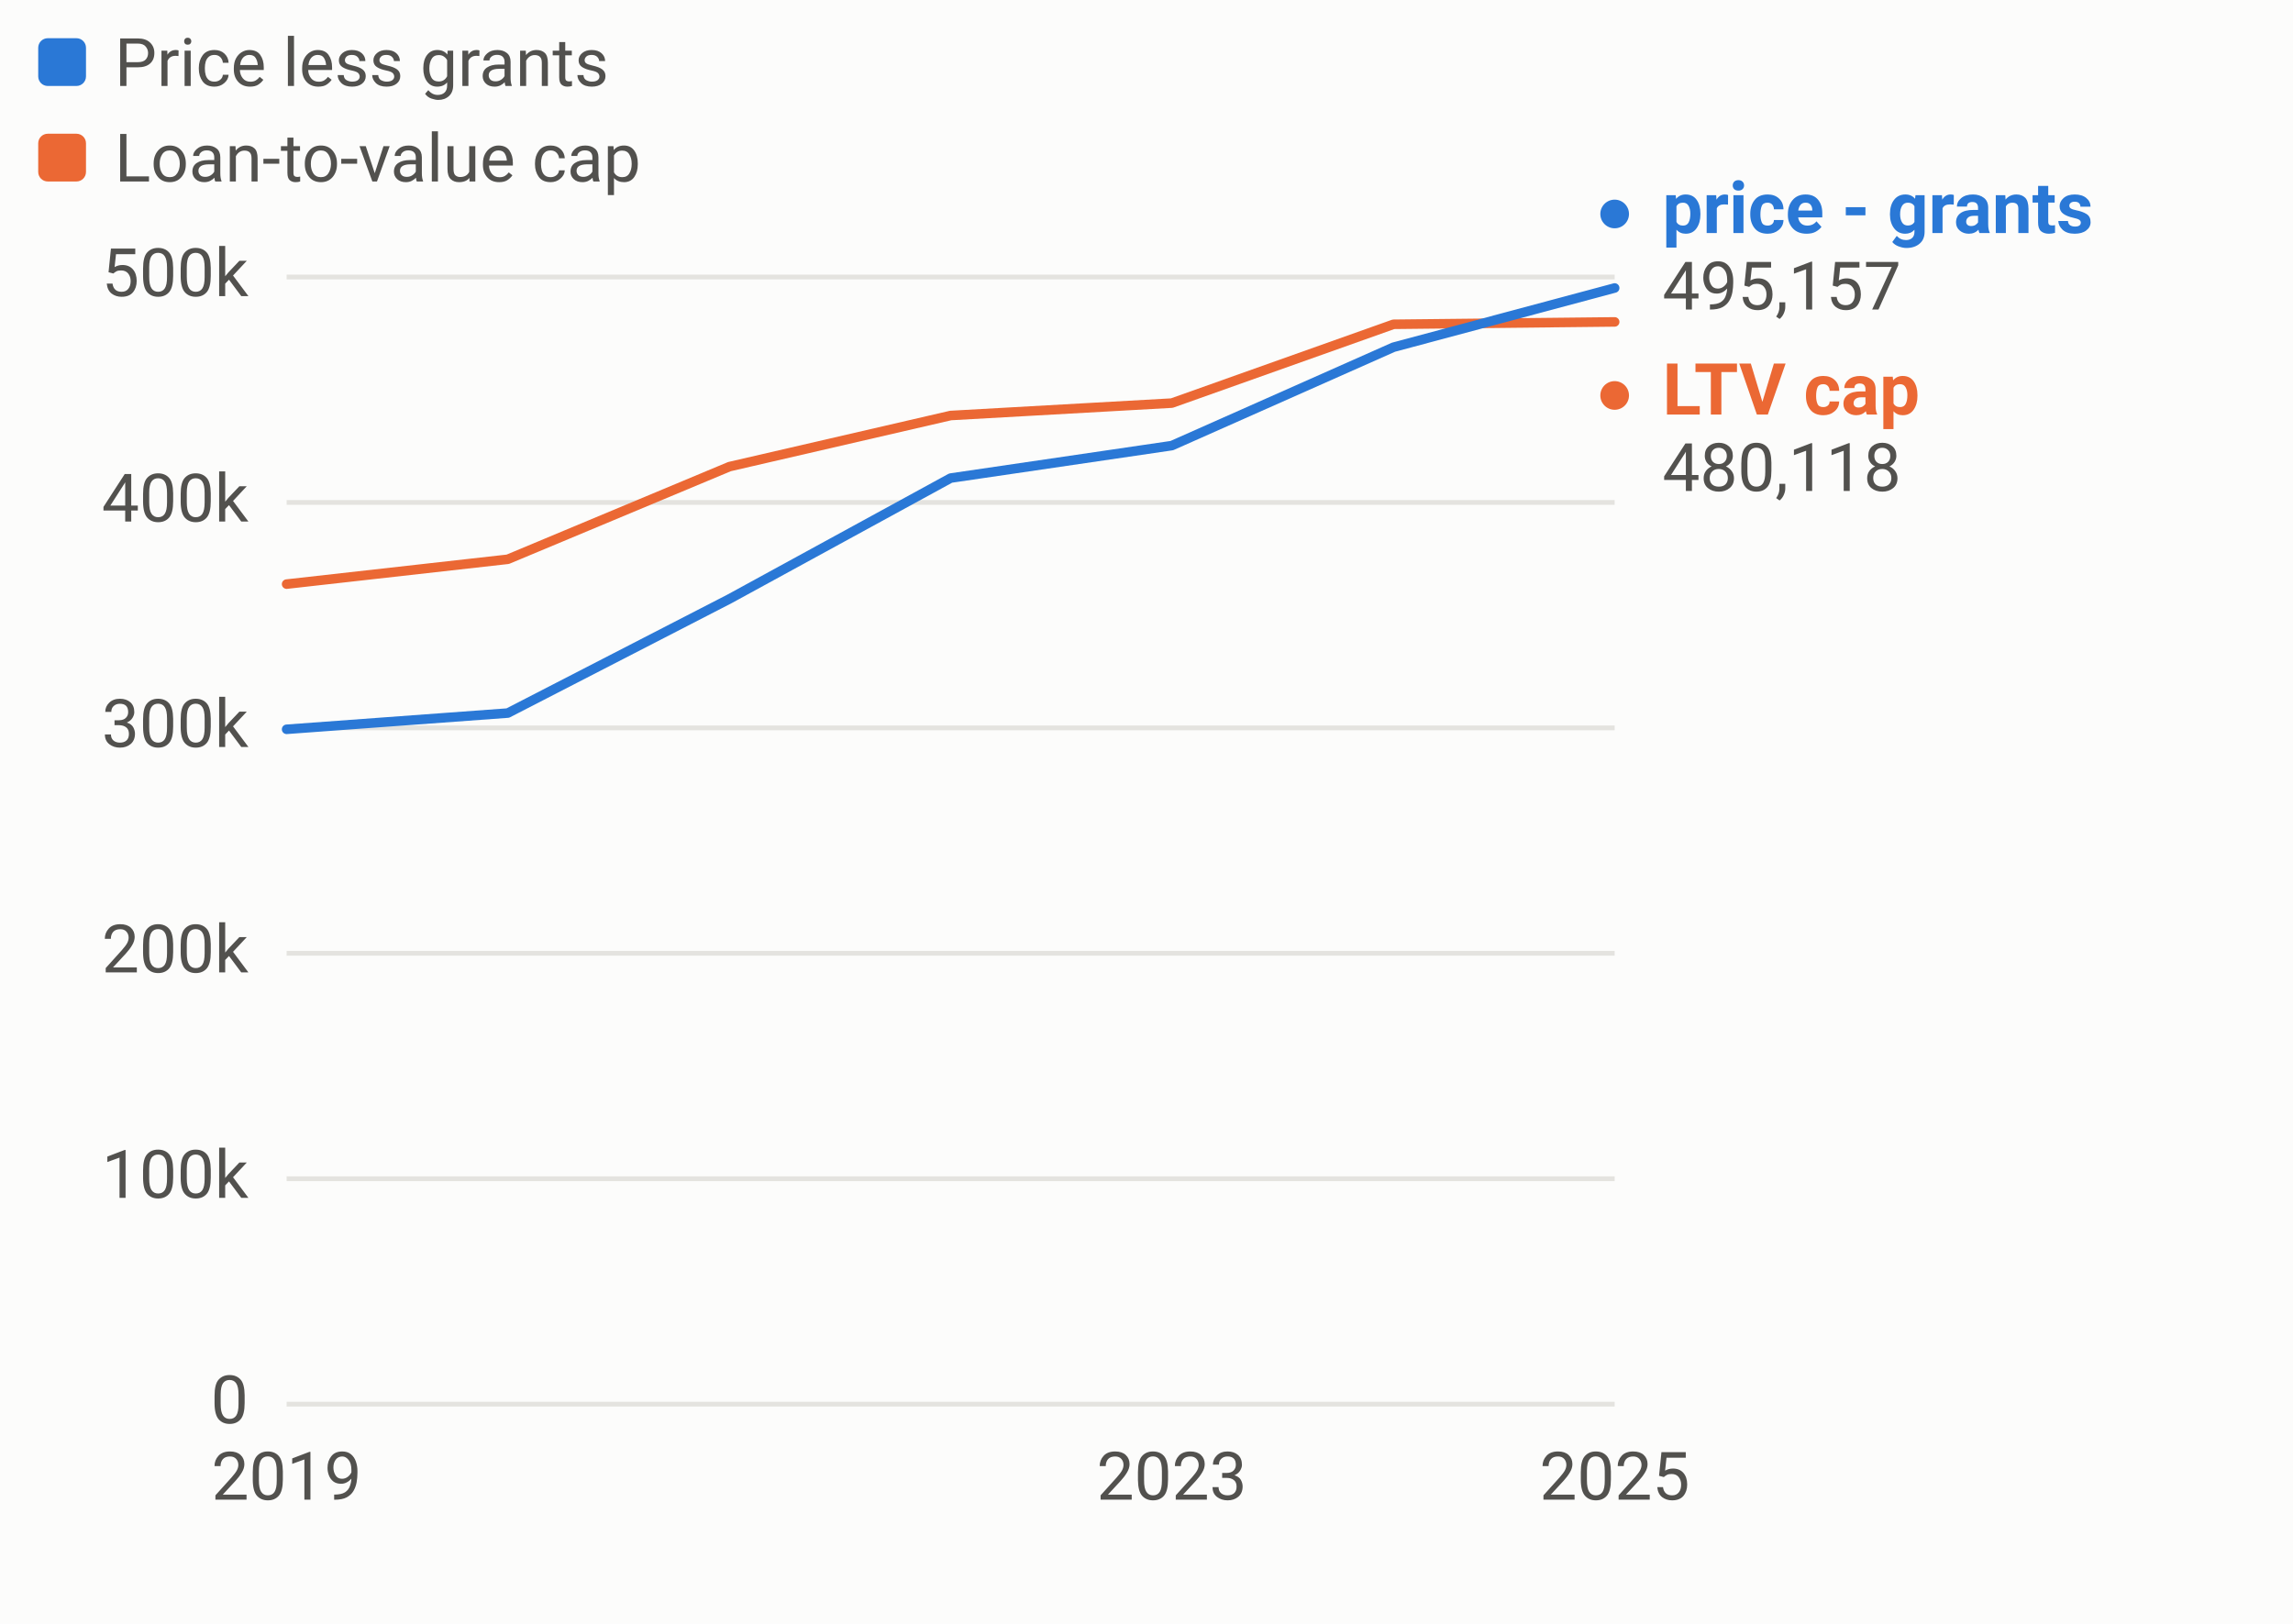
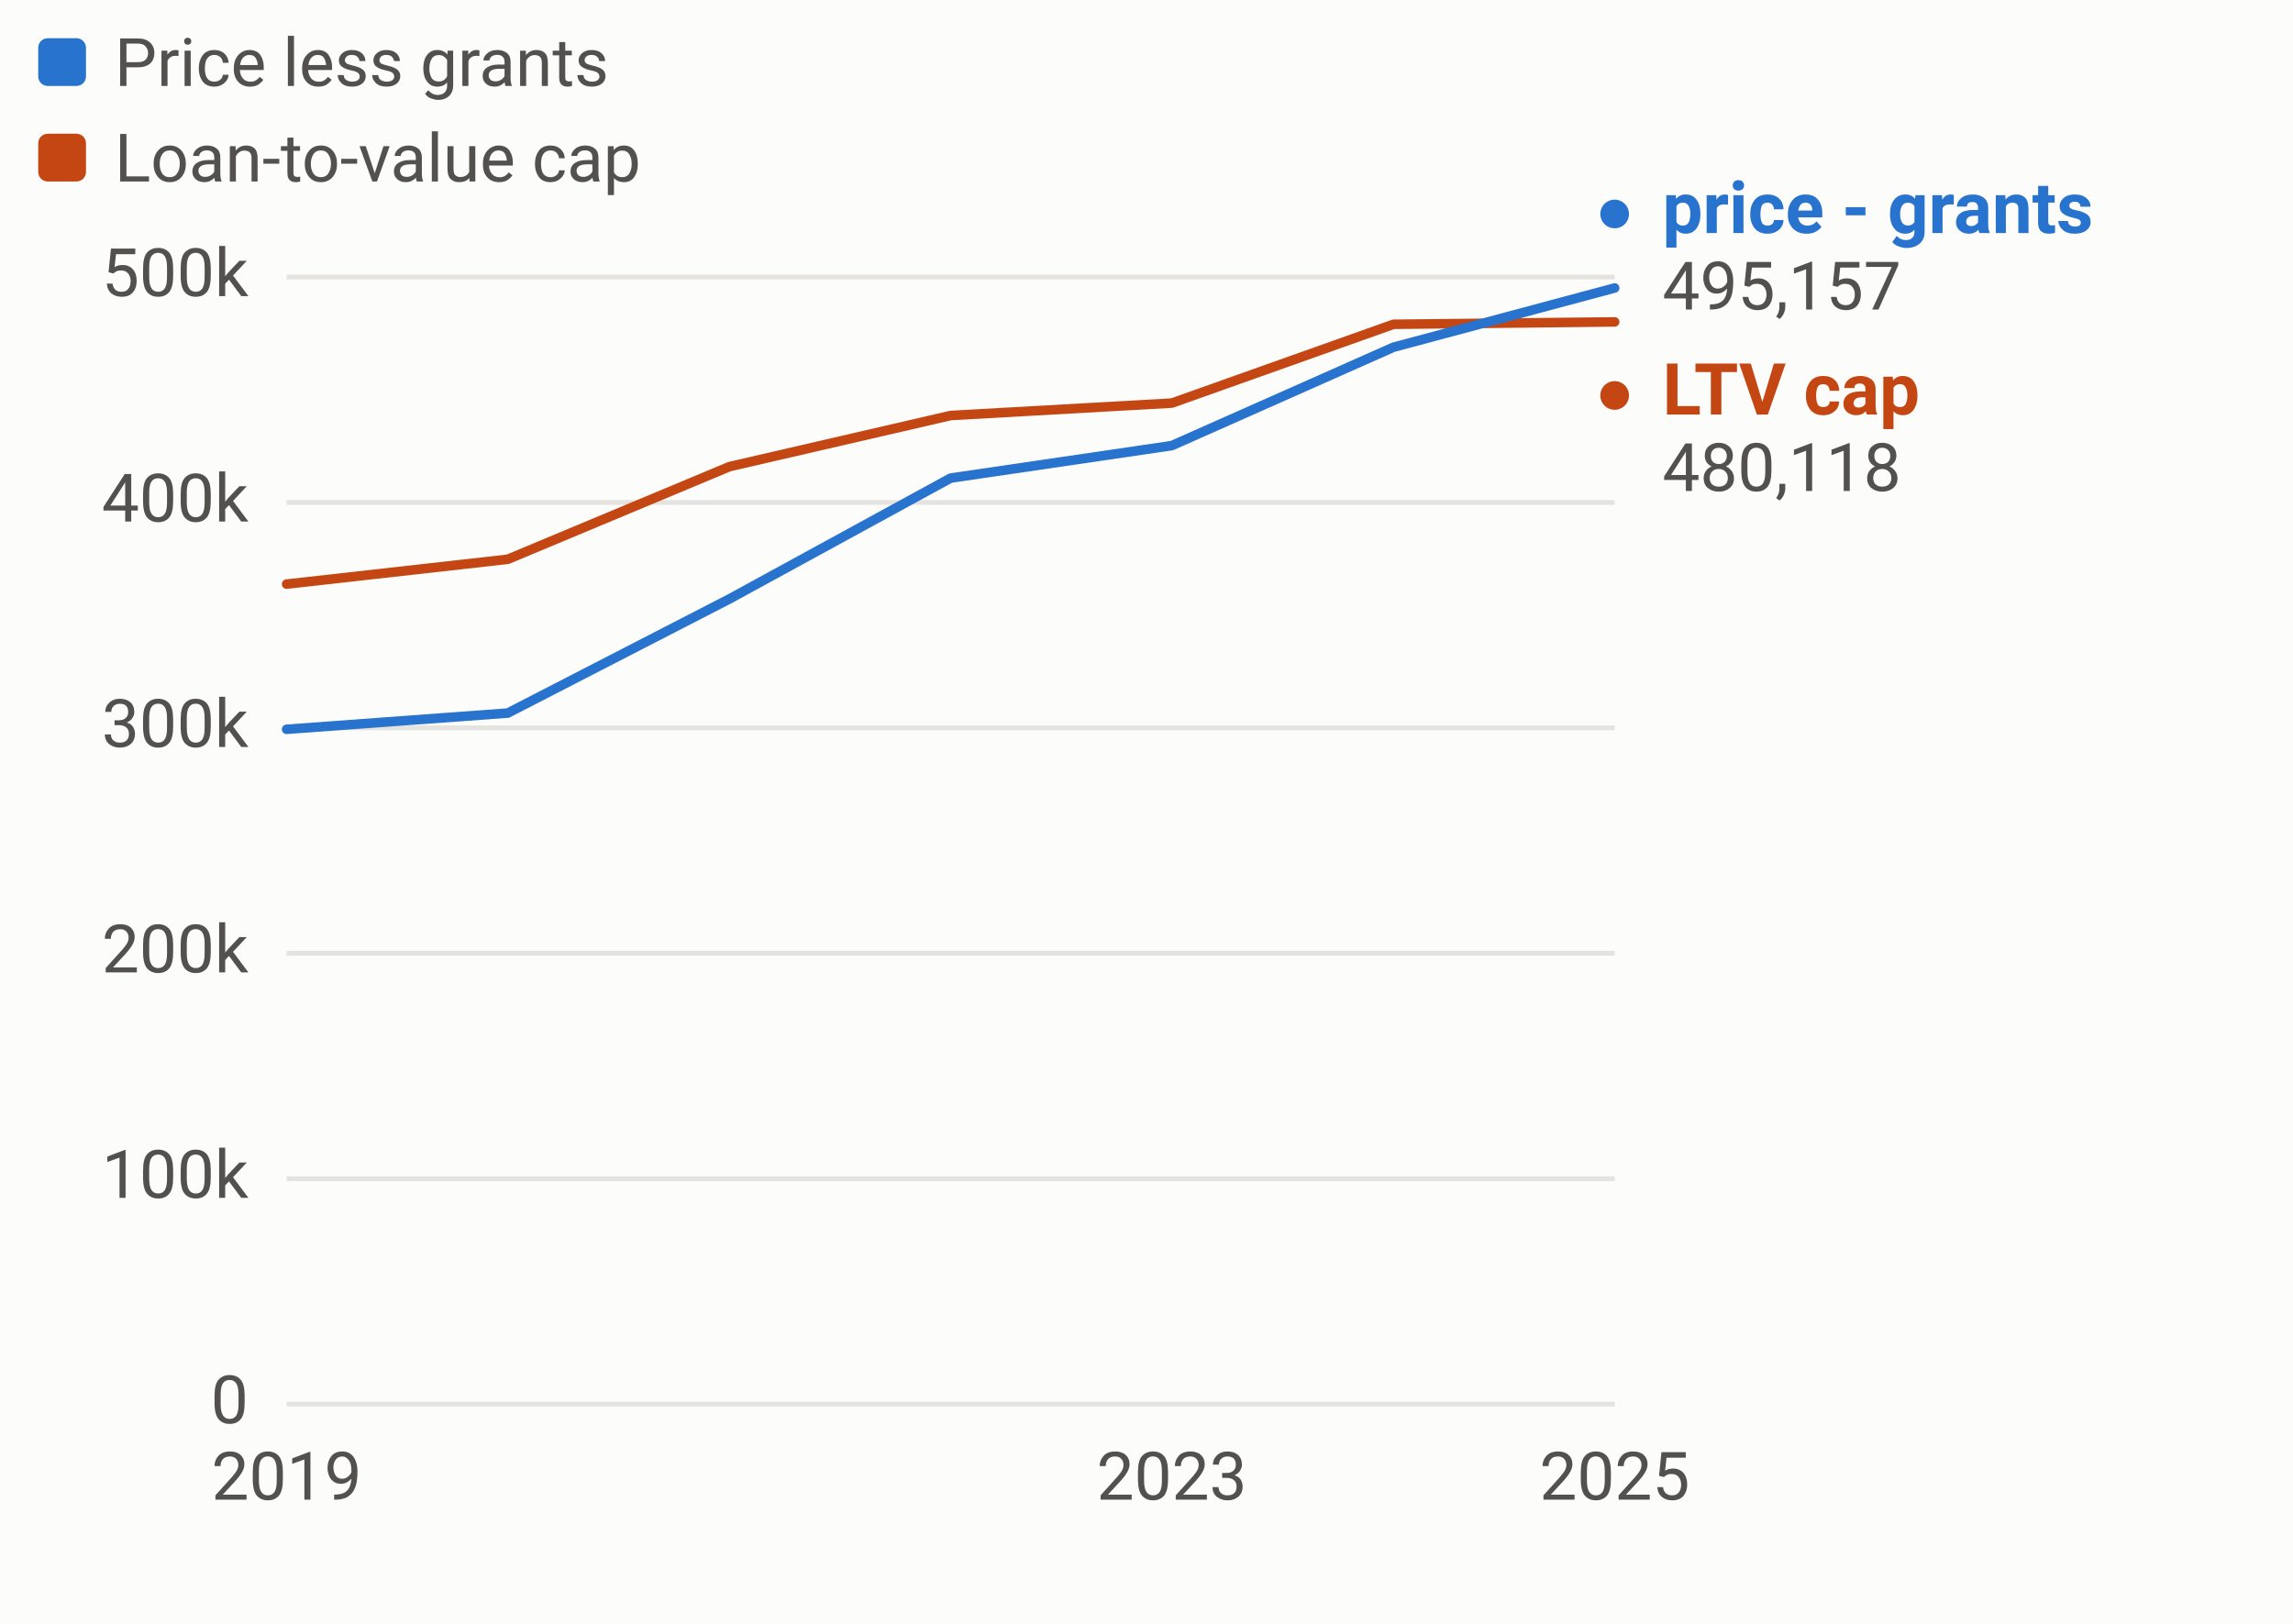
<svg xmlns="http://www.w3.org/2000/svg" viewBox="0 0 480 340" width="100%" role="img" aria-label="Line chart in Singapore dollars, 2019 to 2025, on one axis, for a buyer at the 20th percentile of household income. One line is the loan-to-value cap on the loan. The other is the purchase price less grants. The loan is whichever is lower. In 2019 the price less grants is lower, so grants set the loan. By 2025 the cap is lower, so the cap sets the loan and an extra dollar of grant no longer reduces it." class="viz" preserveAspectRatio="xMidYMid meet">
  <style>
-   .viz { --surface-1:#fcfcfb; --text-primary:#0b0b0b; --text-secondary:#52514e;
-          --grid:#e4e3df; --series-1:#2a78d6; --series-2:#eb6834; }
+   .viz { --fig-surface:#fcfcfb; --fig-ink:#0b0b0b; --fig-ink-2:#52514e;
+          --fig-rule:#e4e3df; --fig-subject:#2873ce; --fig-subject-2:#c44613; }
  @media (prefers-color-scheme: dark) {
-     .viz { --surface-1:#1a1a19; --text-primary:#ffffff; --text-secondary:#c3c2b7;
-            --grid:#383835; --series-1:#3987e5; --series-2:#d95926; }
+     .viz { --fig-surface:#1a1a19; --fig-ink:#ffffff; --fig-ink-2:#c3c2b7;
+            --fig-rule:#383835; --fig-subject:#3987e5; --fig-subject-2:#db602f; }
  }
-   :root[data-theme="dark"] .viz { --surface-1:#1a1a19; --text-primary:#ffffff;
-            --text-secondary:#c3c2b7; --grid:#383835; --series-1:#3987e5;
-            --series-2:#d95926; }
-   :root[data-theme="light"] .viz { --surface-1:#fcfcfb; --text-primary:#0b0b0b;
-            --text-secondary:#52514e; --grid:#e4e3df; --series-1:#2a78d6;
-            --series-2:#eb6834; }
+   :root[data-theme="dark"] .viz { --fig-surface:#1a1a19; --fig-ink:#ffffff;
+            --fig-ink-2:#c3c2b7; --fig-rule:#383835; --fig-subject:#3987e5;
+            --fig-subject-2:#db602f; }
+   :root[data-theme="light"] .viz { --fig-surface:#fcfcfb; --fig-ink:#0b0b0b;
+            --fig-ink-2:#52514e; --fig-rule:#e4e3df; --fig-subject:#2873ce;
+            --fig-subject-2:#c44613; }
  .viz text { font-family: ui-sans-serif, system-ui, -apple-system, Segoe UI,
              Roboto, Helvetica, Arial, sans-serif; }
-   .ax   { font-size: 14px; fill: var(--text-secondary, #52514e); }
+   .ax   { font-size: 14px; fill: var(--fig-ink-2, #52514e); }
  .lbl  { font-size: 15px; font-weight: 600; }
-   .note { font-size: 14px; fill: var(--text-secondary, #52514e); }
+   .note { font-size: 14px; fill: var(--fig-ink-2, #52514e); }
</style>
-   <rect x="0" y="0" width="480" height="340" fill="var(--surface-1, #fcfcfb)" />
-   <line x1="60.0" y1="294.0" x2="338.0" y2="294.0" stroke="var(--grid, #e4e3df)" stroke-width="1" />
+   <rect x="0" y="0" width="480" height="340" fill="var(--fig-surface, #fcfcfb)" />
+   <line x1="60.0" y1="294.0" x2="338.0" y2="294.0" stroke="var(--fig-rule, #e4e3df)" stroke-width="1" />
  <text class="ax" x="52.0" y="298.0" text-anchor="end">0</text>
-   <line x1="60.0" y1="246.8" x2="338.0" y2="246.8" stroke="var(--grid, #e4e3df)" stroke-width="1" />
+   <line x1="60.0" y1="246.8" x2="338.0" y2="246.8" stroke="var(--fig-rule, #e4e3df)" stroke-width="1" />
  <text class="ax" x="52.0" y="250.8" text-anchor="end">100k</text>
-   <line x1="60.0" y1="199.6" x2="338.0" y2="199.6" stroke="var(--grid, #e4e3df)" stroke-width="1" />
+   <line x1="60.0" y1="199.6" x2="338.0" y2="199.6" stroke="var(--fig-rule, #e4e3df)" stroke-width="1" />
  <text class="ax" x="52.0" y="203.6" text-anchor="end">200k</text>
-   <line x1="60.0" y1="152.4" x2="338.0" y2="152.4" stroke="var(--grid, #e4e3df)" stroke-width="1" />
+   <line x1="60.0" y1="152.4" x2="338.0" y2="152.4" stroke="var(--fig-rule, #e4e3df)" stroke-width="1" />
  <text class="ax" x="52.0" y="156.4" text-anchor="end">300k</text>
-   <line x1="60.0" y1="105.2" x2="338.0" y2="105.2" stroke="var(--grid, #e4e3df)" stroke-width="1" />
+   <line x1="60.0" y1="105.2" x2="338.0" y2="105.2" stroke="var(--fig-rule, #e4e3df)" stroke-width="1" />
  <text class="ax" x="52.0" y="109.2" text-anchor="end">400k</text>
-   <line x1="60.0" y1="58.0" x2="338.0" y2="58.0" stroke="var(--grid, #e4e3df)" stroke-width="1" />
+   <line x1="60.0" y1="58.0" x2="338.0" y2="58.0" stroke="var(--fig-rule, #e4e3df)" stroke-width="1" />
  <text class="ax" x="52.0" y="62.0" text-anchor="end">500k</text>
  <text class="ax" x="60.0" y="314.0" text-anchor="middle">2019</text>
  <text class="ax" x="245.3" y="314.0" text-anchor="middle">2023</text>
  <text class="ax" x="338.0" y="314.0" text-anchor="middle">2025</text>
-   <path d="M 60.0 122.3 L 106.3 117.1 L 152.7 97.7 L 199.0 87.0 L 245.3 84.4 L 291.7 67.9 L 338.0 67.4" fill="none" stroke="var(--series-2, #eb6834)" stroke-width="2.0" stroke-linejoin="round" stroke-linecap="round" />
-   <path d="M 60.0 152.7 L 106.3 149.3 L 152.7 125.4 L 199.0 100.1 L 245.3 93.3 L 291.7 72.7 L 338.0 60.3" fill="none" stroke="var(--series-1, #2a78d6)" stroke-width="2.0" stroke-linejoin="round" stroke-linecap="round" />
-   <circle cx="338.0" cy="82.8" r="4" fill="var(--series-2, #eb6834)" stroke="var(--surface-1, #fcfcfb)" stroke-width="2" />
-   <text class="lbl" x="348.0" y="86.8" fill="var(--series-2, #eb6834)">LTV cap</text>
+   <path d="M 60.0 122.3 L 106.3 117.1 L 152.7 97.7 L 199.0 87.0 L 245.3 84.4 L 291.7 67.9 L 338.0 67.4" fill="none" stroke="var(--fig-subject-2, #c44613)" stroke-width="2.0" stroke-linejoin="round" stroke-linecap="round" />
+   <path d="M 60.0 152.7 L 106.3 149.3 L 152.7 125.4 L 199.0 100.1 L 245.3 93.3 L 291.7 72.7 L 338.0 60.3" fill="none" stroke="var(--fig-subject, #2873ce)" stroke-width="2.0" stroke-linejoin="round" stroke-linecap="round" />
+   <circle cx="338.0" cy="82.8" r="4" fill="var(--fig-subject-2, #c44613)" stroke="var(--fig-surface, #fcfcfb)" stroke-width="2" />
+   <text class="lbl" x="348.0" y="86.8" fill="var(--fig-subject-2, #c44613)">LTV cap</text>
  <text class="note" x="348.0" y="102.8">480,118</text>
-   <circle cx="338.0" cy="44.8" r="4" fill="var(--series-1, #2a78d6)" stroke="var(--surface-1, #fcfcfb)" stroke-width="2" />
-   <text class="lbl" x="348.0" y="48.8" fill="var(--series-1, #2a78d6)">price - grants</text>
+   <circle cx="338.0" cy="44.8" r="4" fill="var(--fig-subject, #2873ce)" stroke="var(--fig-surface, #fcfcfb)" stroke-width="2" />
+   <text class="lbl" x="348.0" y="48.8" fill="var(--fig-subject, #2873ce)">price - grants</text>
  <text class="note" x="348.0" y="64.8">495,157</text>
-   <rect x="8.0" y="8.0" width="10" height="10" rx="2" fill="var(--series-1, #2a78d6)" />
+   <rect x="8.0" y="8.0" width="10" height="10" rx="2" fill="var(--fig-subject, #2873ce)" />
  <text class="ax" x="24.0" y="18.0">Price less grants</text>
-   <rect x="8.0" y="28.0" width="10" height="10" rx="2" fill="var(--series-2, #eb6834)" />
+   <rect x="8.0" y="28.0" width="10" height="10" rx="2" fill="var(--fig-subject-2, #c44613)" />
  <text class="ax" x="24.0" y="38.0">Loan-to-value cap</text>
</svg>
